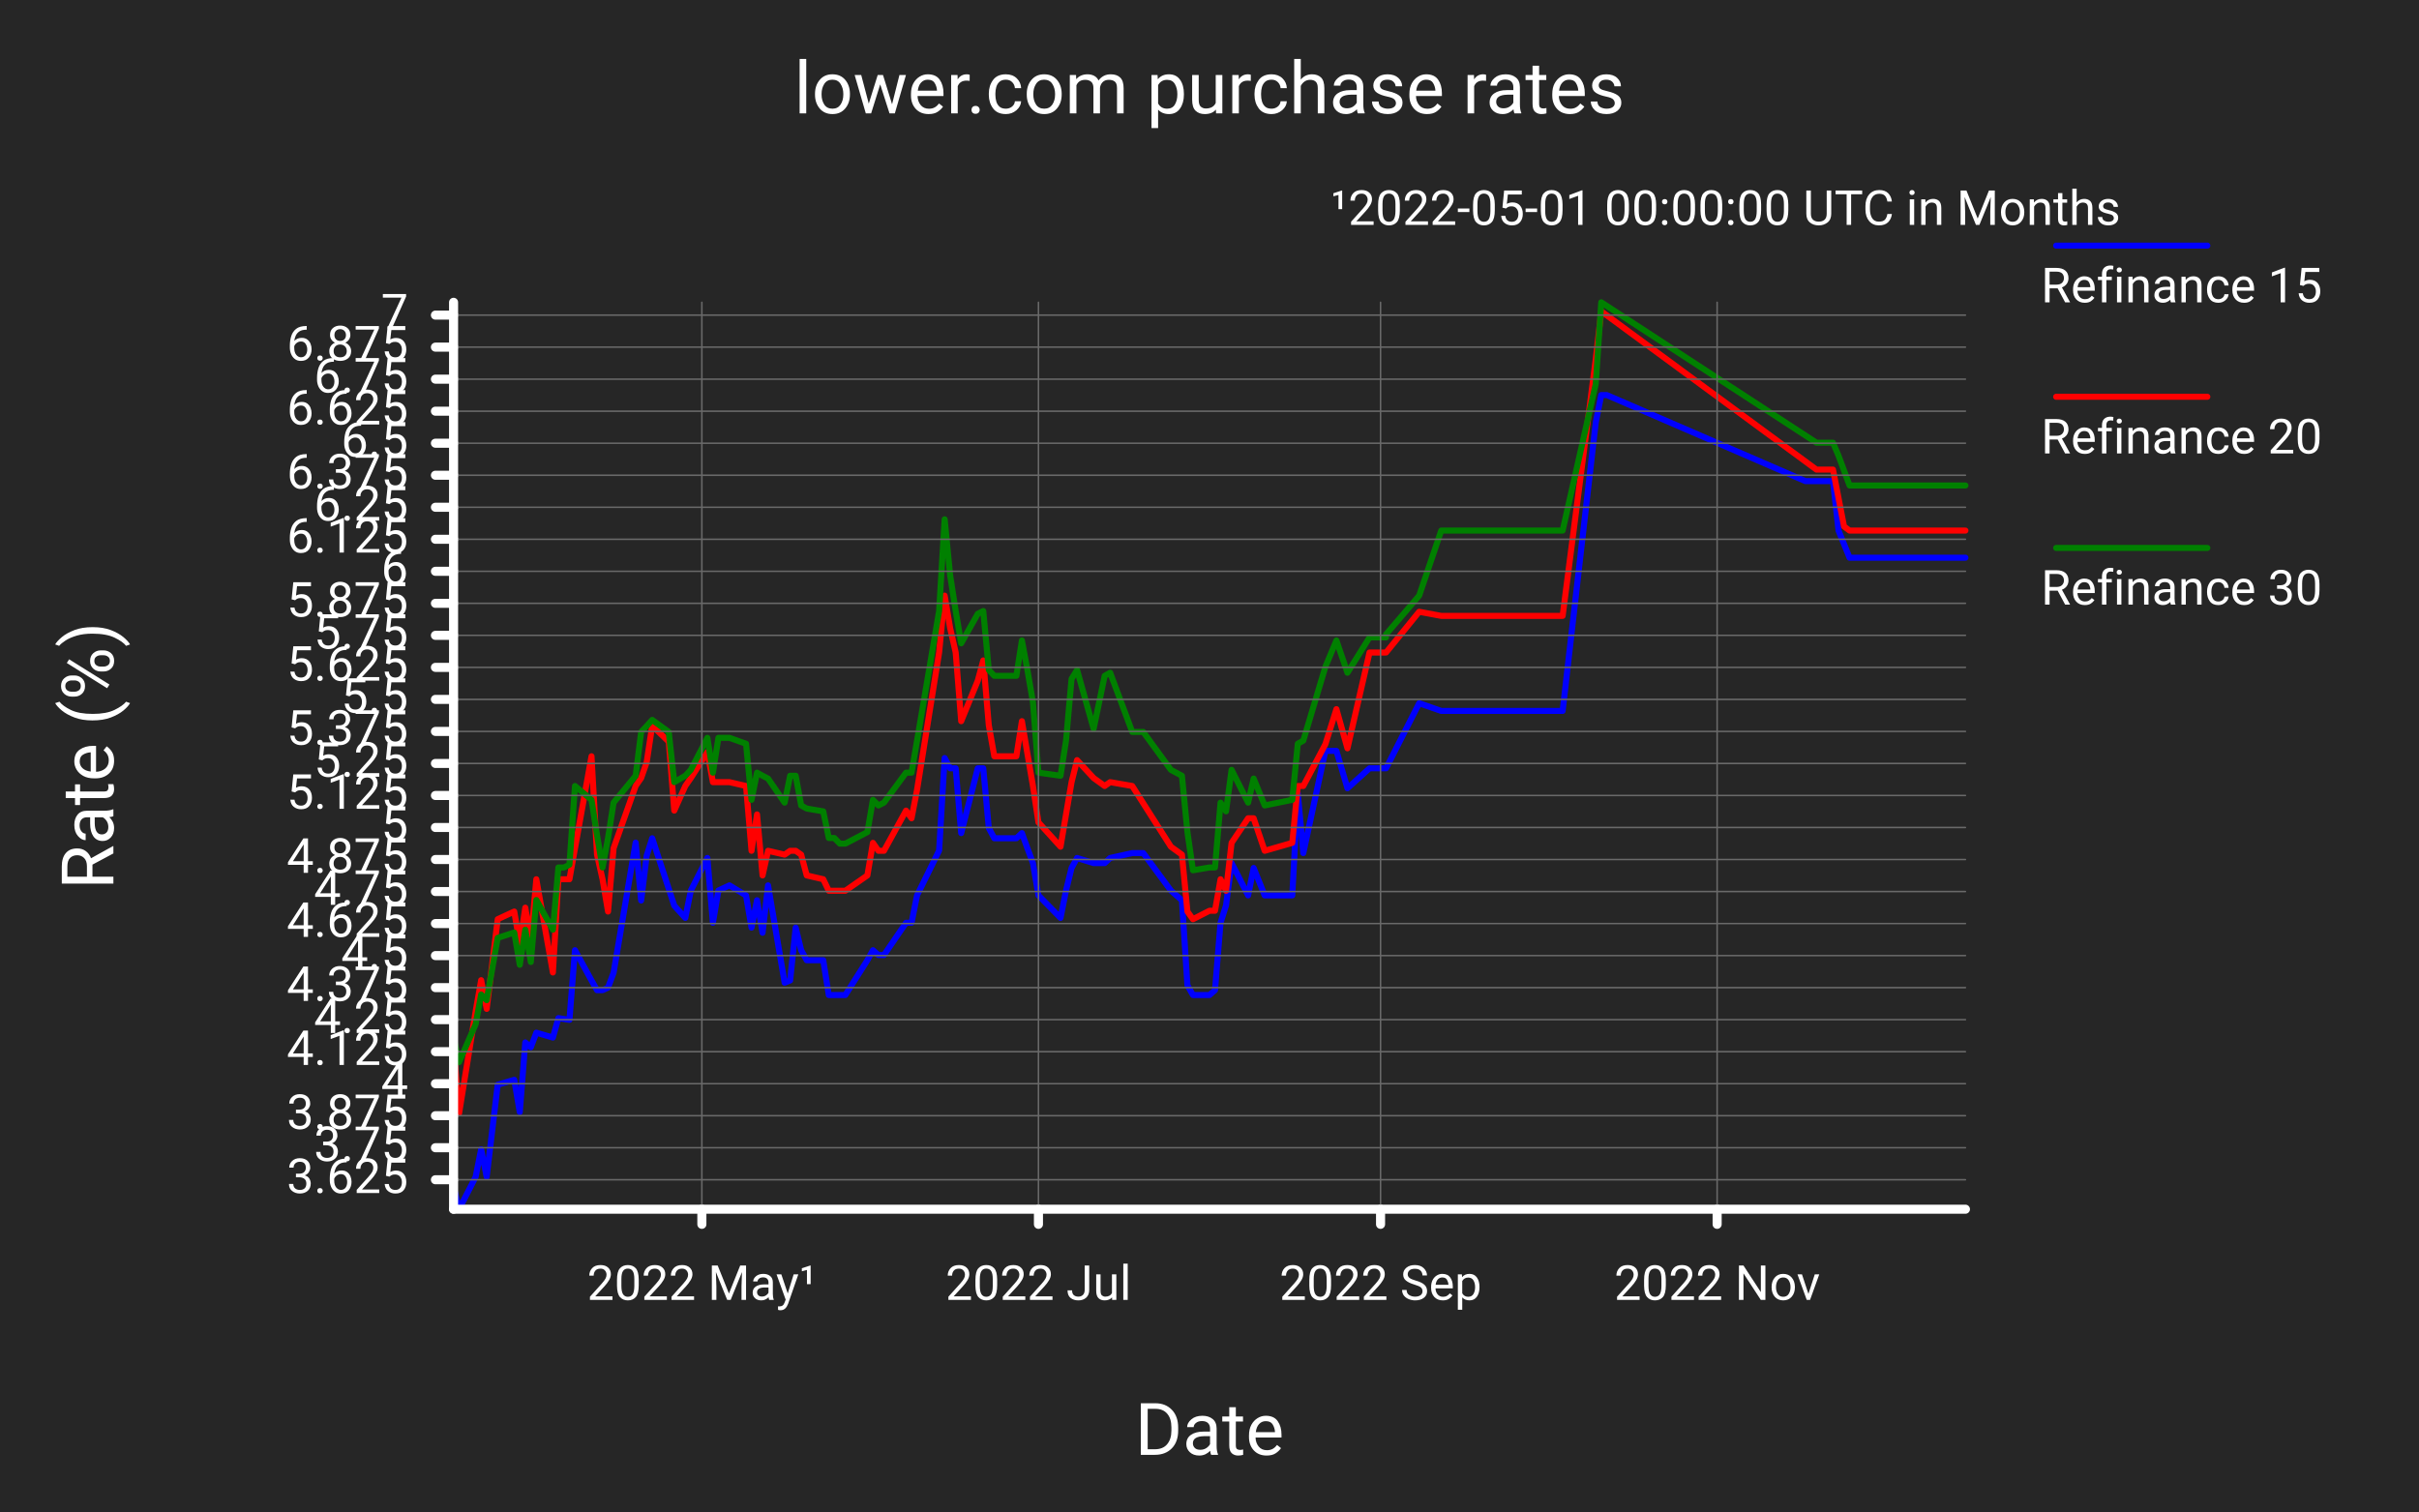
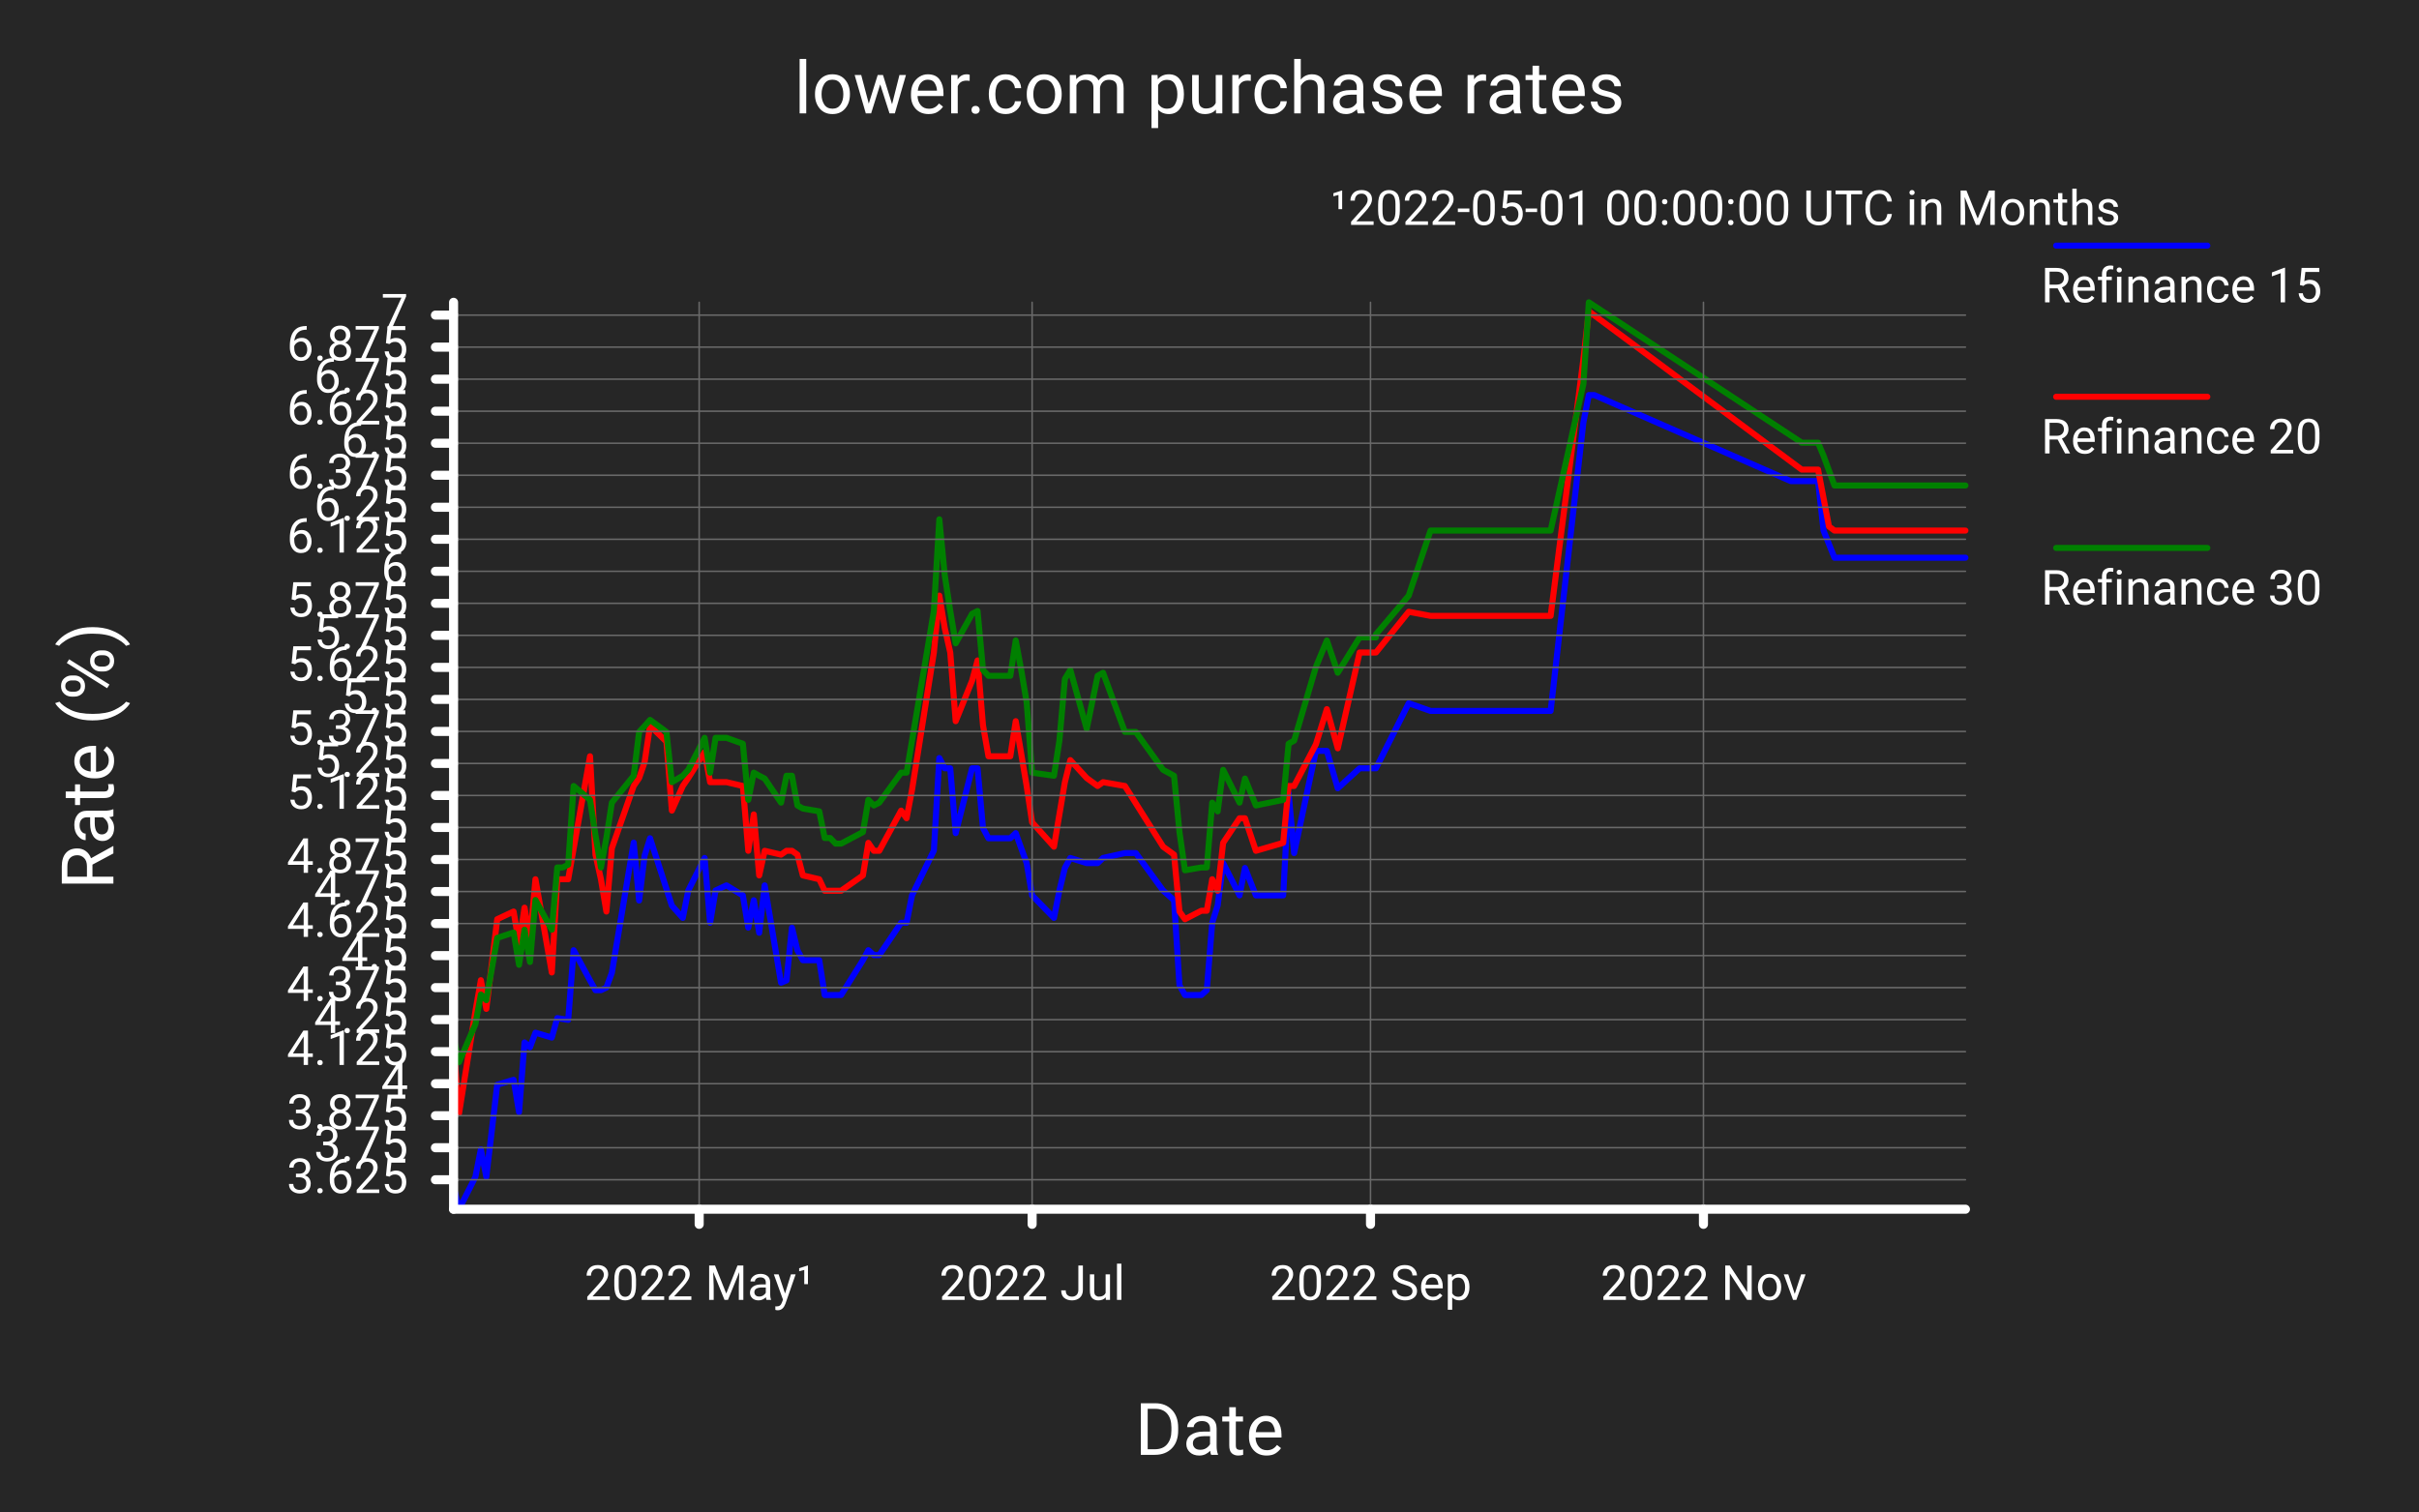
<svg xmlns="http://www.w3.org/2000/svg" class="poloto" width="800" height="500" viewBox="0 0 800 500">
  <style>.poloto{stroke-linecap:round;stroke-linejoin:round;font-family:Roboto,sans-serif;font-size:16px;}.poloto_background{fill:#262626;}.poloto_scatter{stroke-width:7}.poloto_tick_line{stroke:dimgray;stroke-width:0.5}.poloto_line{stroke-width:2}.poloto_text{fill: white;}.poloto_axis_lines{stroke: white;stroke-width:3;fill:none;stroke-dasharray:none}.poloto_title{font-size:24px;dominant-baseline:start;text-anchor:middle;}.poloto_xname{font-size:24px;dominant-baseline:start;text-anchor:middle;}.poloto_yname{font-size:24px;dominant-baseline:start;text-anchor:middle;}.poloto0stroke{stroke:blue;}.poloto1stroke{stroke:red;}.poloto2stroke{stroke:green;}.poloto3stroke{stroke:gold;}.poloto4stroke{stroke:aqua;}.poloto5stroke{stroke:lime;}.poloto6stroke{stroke:orange;}.poloto7stroke{stroke:chocolate;}.poloto0fill{fill:blue;}.poloto1fill{fill:red;}.poloto2fill{fill:green;}.poloto3fill{fill:gold;}.poloto4fill{fill:aqua;}.poloto5fill{fill:lime;}.poloto6fill{fill:orange;}.poloto7fill{fill:chocolate;}</style>
  <circle r="1e5" class="poloto_background" />
  <text class="poloto_text poloto_legend_text" x="675" y="100">Refinance 15</text>
  <line class="poloto_line poloto_legend_icon poloto0stroke poloto0legend" stroke="black" x1="680" x2="730" y1="81.25" y2="81.25" />
-   <path class="poloto_line poloto0stroke" fill="none" stroke="black" d=" M 150.00 392.46 L 151.82 400.00 L 157.30 389.32 L 159.12 380.17 L 160.95 389.32 L 160.95 389.32 L 164.60 358.81 L 170.07 357.20 L 171.90 367.88 L 173.72 344.83 L 175.55 346.44 L 177.37 341.61 L 182.85 343.22 L 184.67 336.78 L 184.67 336.78 L 188.32 337.37 L 190.15 314.32 L 195.62 324.32 L 197.45 327.54 L 199.27 327.54 L 201.09 326.69 L 202.92 321.78 L 210.22 278.73 L 212.04 297.88 L 213.87 283.05 L 215.69 277.29 L 215.69 277.29 L 222.99 299.58 L 226.64 303.64 L 228.47 294.58 L 233.94 283.81 L 235.77 305.25 L 237.59 294.58 L 237.59 294.58 L 241.24 292.88 L 246.72 296.19 L 248.54 306.86 L 248.54 306.86 L 250.36 297.80 L 252.19 308.56 L 254.01 292.88 L 259.49 325.08 L 261.31 324.32 L 263.14 306.86 L 263.14 306.86 L 264.96 314.32 L 266.79 317.63 L 272.26 317.63 L 274.09 329.15 L 275.91 329.15 L 277.74 329.15 L 279.56 329.15 L 286.86 317.63 L 288.69 314.32 L 290.51 315.93 L 292.34 315.93 L 292.34 315.93 L 299.64 305.25 L 301.46 305.25 L 303.28 296.19 L 310.58 281.36 L 312.41 250.76 L 314.23 254.15 L 316.06 254.15 L 317.88 275.59 L 323.36 254.15 L 325.18 254.15 L 327.01 273.90 L 328.83 277.29 L 336.13 277.29 L 337.96 275.59 L 339.78 280.59 L 341.61 285.51 L 343.43 296.19 L 350.73 303.64 L 352.55 294.58 L 354.38 287.12 L 356.20 283.81 L 361.68 285.51 L 365.33 285.51 L 367.15 283.81 L 374.45 282.20 L 374.45 282.20 L 374.45 282.20 L 374.45 282.20 L 374.45 282.20 L 374.45 282.20 L 378.10 282.20 L 378.10 282.20 L 378.10 282.20 L 378.10 282.20 L 378.10 282.20 L 378.10 282.20 L 387.23 294.58 L 390.88 297.80 L 392.70 325.93 L 394.53 329.15 L 400.00 329.15 L 401.82 327.54 L 403.65 305.25 L 405.47 299.49 L 407.30 285.51 L 412.77 296.19 L 412.77 296.19 L 414.60 287.12 L 418.25 296.19 L 418.25 296.19 L 427.37 296.19 L 429.20 262.46 L 431.02 282.20 L 438.32 248.39 L 441.97 248.39 L 441.97 248.39 L 445.62 260.76 L 452.92 254.15 L 452.92 254.15 L 452.92 254.15 L 452.92 254.15 L 452.92 254.15 L 452.92 254.15 L 452.92 254.15 L 452.92 254.15 L 452.92 254.15 L 458.39 254.15 L 469.34 232.63 L 476.64 235.17 L 476.64 235.17 L 482.12 235.17 L 489.42 235.17 L 491.24 235.17 L 491.24 235.17 L 491.24 235.17 L 491.24 235.17 L 491.24 235.17 L 514.96 235.17 L 516.79 235.17 L 527.74 139.75 L 529.56 130.68 L 531.39 130.68 L 597.08 159.15 L 604.38 159.15 L 606.20 159.15 L 608.03 175.51 L 611.68 184.49 L 611.68 184.49 L 618.98 184.49 L 620.80 184.49 L 622.63 184.49 L 624.45 184.49 L 629.93 184.49 L 631.75 184.49 L 635.40 184.49 L 637.23 184.49 L 642.70 184.49 L 644.53 184.49 L 644.53 184.49 L 650.00 184.49" />
+   <path class="poloto_line poloto0stroke" fill="none" stroke="black" d=" M 150.00 392.46 L 151.81 400.00 L 157.22 389.32 L 159.03 380.17 L 160.83 389.32 L 160.83 389.32 L 164.44 358.81 L 169.86 357.20 L 171.66 367.88 L 173.47 344.83 L 175.27 346.44 L 177.08 341.61 L 182.49 343.22 L 184.30 336.78 L 184.30 336.78 L 187.91 337.37 L 189.71 314.32 L 195.13 324.32 L 196.93 327.54 L 198.74 327.54 L 200.54 326.69 L 202.35 321.78 L 209.57 278.73 L 211.37 297.88 L 213.18 283.05 L 214.98 277.29 L 214.98 277.29 L 222.20 299.58 L 225.81 303.64 L 227.62 294.58 L 233.03 283.81 L 234.84 305.25 L 236.64 294.58 L 236.64 294.58 L 240.25 292.88 L 245.67 296.19 L 247.47 306.86 L 247.47 306.86 L 249.28 297.80 L 251.08 308.56 L 252.89 292.88 L 258.30 325.08 L 260.11 324.32 L 261.91 306.86 L 261.91 306.86 L 263.72 314.32 L 265.52 317.63 L 270.94 317.63 L 272.74 329.15 L 274.55 329.15 L 276.35 329.15 L 278.16 329.15 L 285.38 317.63 L 287.18 314.32 L 288.99 315.93 L 290.79 315.93 L 290.79 315.93 L 298.01 305.25 L 299.82 305.25 L 301.62 296.19 L 308.84 281.36 L 310.65 250.76 L 312.45 254.15 L 314.26 254.15 L 316.06 275.59 L 321.48 254.15 L 323.29 254.15 L 325.09 273.90 L 326.90 277.29 L 334.12 277.29 L 335.92 275.59 L 337.73 280.59 L 339.53 285.51 L 341.34 296.19 L 348.56 303.64 L 350.36 294.58 L 352.17 287.12 L 353.97 283.81 L 359.39 285.51 L 363.00 285.51 L 364.80 283.81 L 372.02 282.20 L 372.02 282.20 L 372.02 282.20 L 372.02 282.20 L 372.02 282.20 L 372.02 282.20 L 375.63 282.20 L 375.63 282.20 L 375.63 282.20 L 375.63 282.20 L 375.63 282.20 L 375.63 282.20 L 384.66 294.58 L 388.27 297.80 L 390.07 325.93 L 391.88 329.15 L 397.29 329.15 L 399.10 327.54 L 400.90 305.25 L 402.71 299.49 L 404.51 285.51 L 409.93 296.19 L 409.93 296.19 L 411.73 287.12 L 415.34 296.19 L 415.34 296.19 L 424.37 296.19 L 426.17 262.46 L 427.98 282.20 L 435.20 248.39 L 438.81 248.39 L 438.81 248.39 L 442.42 260.76 L 449.64 254.15 L 449.64 254.15 L 449.64 254.15 L 449.64 254.15 L 449.64 254.15 L 449.64 254.15 L 449.64 254.15 L 449.64 254.15 L 449.64 254.15 L 455.05 254.15 L 465.88 232.63 L 473.10 235.17 L 473.10 235.17 L 478.52 235.17 L 485.74 235.17 L 487.55 235.17 L 487.55 235.17 L 487.55 235.17 L 487.55 235.17 L 487.55 235.17 L 511.01 235.17 L 512.82 235.17 L 523.65 139.75 L 525.45 130.68 L 527.26 130.68 L 592.24 159.15 L 599.46 159.15 L 601.26 159.15 L 603.07 175.51 L 606.68 184.49 L 606.68 184.49 L 613.90 184.49 L 615.70 184.49 L 617.51 184.49 L 619.31 184.49 L 624.73 184.49 L 626.53 184.49 L 630.14 184.49 L 631.95 184.49 L 637.36 184.49 L 639.17 184.49 L 639.17 184.49 L 644.58 184.49 L 650.00 184.49" />
  <text class="poloto_text poloto_legend_text" x="675" y="150">Refinance 20</text>
  <line class="poloto_line poloto_legend_icon poloto1stroke poloto1legend" stroke="black" x1="680" x2="730" y1="131.25" y2="131.25" />
-   <path class="poloto_line poloto1stroke" fill="none" stroke="black" d=" M 150.00 345.68 L 151.82 368.31 L 157.30 334.58 L 159.12 324.24 L 160.95 333.73 L 160.95 333.73 L 164.60 304.07 L 170.07 301.53 L 171.90 312.29 L 173.72 300.25 L 175.55 311.02 L 177.37 290.85 L 182.85 321.69 L 184.67 290.85 L 184.67 290.85 L 188.32 290.85 L 188.32 290.85 L 195.62 250.17 L 197.45 282.71 L 199.27 290.85 L 201.09 301.53 L 202.92 280.59 L 210.22 260.00 L 212.04 257.37 L 213.87 252.12 L 215.69 240.08 L 221.17 245.34 L 222.99 268.14 L 226.64 260.00 L 228.47 257.37 L 233.94 248.81 L 235.77 258.73 L 237.59 258.73 L 237.59 258.73 L 241.24 258.73 L 246.72 260.00 L 248.54 281.44 L 248.54 281.44 L 250.36 269.41 L 252.19 289.58 L 254.01 281.44 L 259.49 282.71 L 261.31 281.44 L 263.14 281.44 L 263.14 281.44 L 264.96 282.71 L 266.79 289.58 L 272.26 290.85 L 274.09 294.66 L 275.91 294.66 L 277.74 294.66 L 279.56 294.66 L 286.86 289.58 L 288.69 278.81 L 290.51 281.44 L 292.34 281.44 L 292.34 281.44 L 299.64 268.14 L 301.46 270.68 L 303.28 261.27 L 310.58 215.85 L 312.41 197.03 L 314.23 207.80 L 316.06 215.85 L 317.88 238.56 L 323.36 225.17 L 325.18 218.47 L 327.01 239.92 L 328.83 250.17 L 336.13 250.17 L 337.96 238.56 L 339.78 249.32 L 341.61 260.00 L 343.43 272.03 L 350.73 280.08 L 352.55 269.41 L 354.38 258.73 L 356.20 251.44 L 361.68 257.37 L 365.33 260.00 L 367.15 258.73 L 374.45 260.00 L 374.45 260.00 L 374.45 260.00 L 374.45 260.00 L 374.45 260.00 L 374.45 260.00 L 374.45 260.00 L 374.45 260.00 L 374.45 260.00 L 374.45 260.00 L 374.45 260.00 L 374.45 260.00 L 387.23 280.08 L 390.88 282.71 L 392.70 301.53 L 394.53 304.07 L 400.00 301.27 L 401.82 301.27 L 403.65 290.85 L 405.47 294.66 L 407.30 278.81 L 412.77 270.68 L 412.77 270.68 L 414.60 270.68 L 418.25 281.44 L 418.25 281.44 L 427.37 278.81 L 429.20 260.00 L 431.02 260.00 L 438.32 246.19 L 441.97 234.58 L 441.97 234.58 L 445.62 247.54 L 452.92 215.85 L 452.92 215.85 L 452.92 215.85 L 452.92 215.85 L 452.92 215.85 L 452.92 215.85 L 452.92 215.85 L 452.92 215.85 L 452.92 215.85 L 458.39 215.85 L 469.34 202.37 L 476.64 203.73 L 480.29 203.73 L 482.12 203.73 L 482.12 203.73 L 491.24 203.73 L 493.07 203.73 L 493.07 203.73 L 493.07 203.73 L 493.07 203.73 L 514.96 203.73 L 516.79 203.73 L 527.74 118.81 L 529.56 102.97 L 529.56 102.97 L 600.73 155.34 L 604.38 155.34 L 606.20 155.34 L 609.85 174.15 L 611.68 175.51 L 611.68 175.51 L 618.98 175.51 L 620.80 175.51 L 622.63 175.51 L 624.45 175.51 L 629.93 175.51 L 631.75 175.51 L 635.40 175.51 L 637.23 175.51 L 642.70 175.51 L 644.53 175.51 L 644.53 175.51 L 650.00 175.51" />
+   <path class="poloto_line poloto1stroke" fill="none" stroke="black" d=" M 150.00 345.68 L 151.81 368.31 L 157.22 334.58 L 159.03 324.24 L 160.83 333.73 L 160.83 333.73 L 164.44 304.07 L 169.86 301.53 L 171.66 312.29 L 173.47 300.25 L 175.27 311.02 L 177.08 290.85 L 182.49 321.69 L 184.30 290.85 L 184.30 290.85 L 187.91 290.85 L 187.91 290.85 L 195.13 250.17 L 196.93 282.71 L 198.74 290.85 L 200.54 301.53 L 202.35 280.59 L 209.57 260.00 L 211.37 257.37 L 213.18 252.12 L 214.98 240.08 L 220.40 245.34 L 222.20 268.14 L 225.81 260.00 L 227.62 257.37 L 233.03 248.81 L 234.84 258.73 L 236.64 258.73 L 236.64 258.73 L 240.25 258.73 L 245.67 260.00 L 247.47 281.44 L 247.47 281.44 L 249.28 269.41 L 251.08 289.58 L 252.89 281.44 L 258.30 282.71 L 260.11 281.44 L 261.91 281.44 L 261.91 281.44 L 263.72 282.71 L 265.52 289.58 L 270.94 290.85 L 272.74 294.66 L 274.55 294.66 L 276.35 294.66 L 278.16 294.66 L 285.38 289.58 L 287.18 278.81 L 288.99 281.44 L 290.79 281.44 L 290.79 281.44 L 298.01 268.14 L 299.82 270.68 L 301.62 261.27 L 308.84 215.85 L 310.65 197.03 L 312.45 207.80 L 314.26 215.85 L 316.06 238.56 L 321.48 225.17 L 323.29 218.47 L 325.09 239.92 L 326.90 250.17 L 334.12 250.17 L 335.92 238.56 L 337.73 249.32 L 339.53 260.00 L 341.34 272.03 L 348.56 280.08 L 350.36 269.41 L 352.17 258.73 L 353.97 251.44 L 359.39 257.37 L 363.00 260.00 L 364.80 258.73 L 372.02 260.00 L 372.02 260.00 L 372.02 260.00 L 372.02 260.00 L 372.02 260.00 L 372.02 260.00 L 372.02 260.00 L 372.02 260.00 L 372.02 260.00 L 372.02 260.00 L 372.02 260.00 L 372.02 260.00 L 384.66 280.08 L 388.27 282.71 L 390.07 301.53 L 391.88 304.07 L 397.29 301.27 L 399.10 301.27 L 400.90 290.85 L 402.71 294.66 L 404.51 278.81 L 409.93 270.68 L 409.93 270.68 L 411.73 270.68 L 415.34 281.44 L 415.34 281.44 L 424.37 278.81 L 426.17 260.00 L 427.98 260.00 L 435.20 246.19 L 438.81 234.58 L 438.81 234.58 L 442.42 247.54 L 449.64 215.85 L 449.64 215.85 L 449.64 215.85 L 449.64 215.85 L 449.64 215.85 L 449.64 215.85 L 449.64 215.85 L 449.64 215.85 L 449.64 215.85 L 455.05 215.85 L 465.88 202.37 L 473.10 203.73 L 476.71 203.73 L 478.52 203.73 L 478.52 203.73 L 487.55 203.73 L 489.35 203.73 L 489.35 203.73 L 489.35 203.73 L 489.35 203.73 L 511.01 203.73 L 512.82 203.73 L 523.65 118.81 L 525.45 102.97 L 525.45 102.97 L 595.85 155.34 L 599.46 155.34 L 601.26 155.34 L 604.87 174.15 L 606.68 175.51 L 606.68 175.51 L 613.90 175.51 L 615.70 175.51 L 617.51 175.51 L 619.31 175.51 L 624.73 175.51 L 626.53 175.51 L 630.14 175.51 L 631.95 175.51 L 637.36 175.51 L 639.17 175.51 L 639.17 175.51 L 644.58 175.51 L 650.00 175.51" />
  <text class="poloto_text poloto_legend_text" x="675" y="200">Refinance 30</text>
  <line class="poloto_line poloto_legend_icon poloto2stroke poloto2legend" stroke="black" x1="680" x2="730" y1="181.25" y2="181.25" />
-   <path class="poloto_line poloto2stroke" fill="none" stroke="black" d=" M 150.00 343.31 L 151.82 351.36 L 157.30 338.81 L 159.12 328.98 L 160.95 330.85 L 160.95 330.85 L 164.60 310.25 L 170.07 308.47 L 171.90 319.15 L 173.72 307.54 L 175.55 318.22 L 177.37 297.71 L 182.85 307.54 L 184.67 286.95 L 186.50 286.95 L 188.32 286.02 L 190.15 260.00 L 195.62 264.58 L 197.45 276.27 L 199.27 286.95 L 201.09 277.20 L 202.92 265.51 L 210.22 256.61 L 212.04 242.12 L 213.87 240.17 L 215.69 238.14 L 221.17 242.12 L 222.99 258.73 L 226.64 256.61 L 228.47 254.66 L 233.94 244.07 L 235.77 255.59 L 237.59 244.07 L 237.59 244.07 L 241.24 244.07 L 246.72 246.02 L 248.54 264.58 L 248.54 264.58 L 250.36 255.59 L 252.19 256.61 L 254.01 257.54 L 259.49 265.51 L 261.31 256.61 L 263.14 256.61 L 263.14 256.61 L 264.96 266.44 L 266.79 267.46 L 272.26 268.39 L 274.09 277.20 L 275.91 277.20 L 277.74 279.07 L 279.56 279.07 L 286.86 275.25 L 288.69 264.58 L 290.51 266.44 L 292.34 265.51 L 292.34 265.51 L 299.64 255.59 L 301.46 255.59 L 303.28 245.00 L 310.58 202.12 L 312.41 171.78 L 314.23 190.34 L 316.06 202.12 L 317.88 212.80 L 323.36 203.05 L 325.18 202.12 L 327.01 221.61 L 328.83 223.56 L 336.13 223.56 L 337.96 211.86 L 339.78 221.61 L 341.61 232.29 L 343.43 255.59 L 350.73 256.61 L 352.55 245.00 L 354.38 224.58 L 356.20 221.61 L 361.68 241.10 L 365.33 223.56 L 367.15 222.54 L 374.45 242.12 L 374.45 242.12 L 374.45 242.12 L 374.45 242.12 L 374.45 242.12 L 374.45 242.12 L 378.10 242.12 L 378.10 242.12 L 378.10 242.12 L 378.10 242.12 L 378.10 242.12 L 378.10 242.12 L 387.23 254.66 L 390.88 256.61 L 392.70 275.25 L 394.53 287.88 L 400.00 286.95 L 401.82 286.95 L 403.65 265.51 L 405.47 268.39 L 407.30 254.66 L 412.77 265.51 L 412.77 265.51 L 414.60 257.54 L 418.25 266.44 L 418.25 266.44 L 427.37 264.58 L 429.20 246.02 L 431.02 245.00 L 438.32 220.59 L 441.97 211.86 L 441.97 211.86 L 445.62 222.54 L 452.92 210.85 L 452.92 210.85 L 452.92 210.85 L 452.92 210.85 L 452.92 210.85 L 452.92 210.85 L 452.92 210.85 L 452.92 210.85 L 458.39 210.85 L 458.39 209.83 L 469.34 197.03 L 476.64 175.51 L 476.64 175.51 L 482.12 175.51 L 482.12 175.51 L 491.24 175.51 L 493.07 175.51 L 493.07 175.51 L 493.07 175.51 L 493.07 175.51 L 514.96 175.51 L 516.79 175.51 L 527.74 127.03 L 529.56 100.00 L 529.56 100.00 L 600.73 146.44 L 604.38 146.44 L 606.20 146.44 L 608.03 150.76 L 611.68 160.59 L 611.68 160.59 L 618.98 160.59 L 620.80 160.59 L 622.63 160.59 L 624.45 160.59 L 629.93 160.59 L 631.75 160.59 L 635.40 160.59 L 637.23 160.59 L 642.70 160.59 L 644.53 160.59 L 644.53 160.59 L 650.00 160.59" />
+   <path class="poloto_line poloto2stroke" fill="none" stroke="black" d=" M 150.00 343.31 L 151.81 351.36 L 157.22 338.81 L 159.03 328.98 L 160.83 330.85 L 160.83 330.85 L 164.44 310.25 L 169.86 308.47 L 171.66 319.15 L 173.47 307.54 L 175.27 318.22 L 177.08 297.71 L 182.49 307.54 L 184.30 286.95 L 186.10 286.95 L 187.91 286.02 L 189.71 260.00 L 195.13 264.58 L 196.93 276.27 L 198.74 286.95 L 200.54 277.20 L 202.35 265.51 L 209.57 256.61 L 211.37 242.12 L 213.18 240.17 L 214.98 238.14 L 220.40 242.12 L 222.20 258.73 L 225.81 256.61 L 227.62 254.66 L 233.03 244.07 L 234.84 255.59 L 236.64 244.07 L 236.64 244.07 L 240.25 244.07 L 245.67 246.02 L 247.47 264.58 L 247.47 264.58 L 249.28 255.59 L 251.08 256.61 L 252.89 257.54 L 258.30 265.51 L 260.11 256.61 L 261.91 256.61 L 261.91 256.61 L 263.72 266.44 L 265.52 267.46 L 270.94 268.39 L 272.74 277.20 L 274.55 277.20 L 276.35 279.07 L 278.16 279.07 L 285.38 275.25 L 287.18 264.58 L 288.99 266.44 L 290.79 265.51 L 290.79 265.51 L 298.01 255.59 L 299.82 255.59 L 301.62 245.00 L 308.84 202.12 L 310.65 171.78 L 312.45 190.34 L 314.26 202.12 L 316.06 212.80 L 321.48 203.05 L 323.29 202.12 L 325.09 221.61 L 326.90 223.56 L 334.12 223.56 L 335.92 211.86 L 337.73 221.61 L 339.53 232.29 L 341.34 255.59 L 348.56 256.61 L 350.36 245.00 L 352.17 224.58 L 353.97 221.61 L 359.39 241.10 L 363.00 223.56 L 364.80 222.54 L 372.02 242.12 L 372.02 242.12 L 372.02 242.12 L 372.02 242.12 L 372.02 242.12 L 372.02 242.12 L 375.63 242.12 L 375.63 242.12 L 375.63 242.12 L 375.63 242.12 L 375.63 242.12 L 375.63 242.12 L 384.66 254.66 L 388.27 256.61 L 390.07 275.25 L 391.88 287.88 L 397.29 286.95 L 399.10 286.95 L 400.90 265.51 L 402.71 268.39 L 404.51 254.66 L 409.93 265.51 L 409.93 265.51 L 411.73 257.54 L 415.34 266.44 L 415.34 266.44 L 424.37 264.58 L 426.17 246.02 L 427.98 245.00 L 435.20 220.59 L 438.81 211.86 L 438.81 211.86 L 442.42 222.54 L 449.64 210.85 L 449.64 210.85 L 449.64 210.85 L 449.64 210.85 L 449.64 210.85 L 449.64 210.85 L 449.64 210.85 L 449.64 210.85 L 455.05 210.85 L 455.05 209.83 L 465.88 197.03 L 473.10 175.51 L 473.10 175.51 L 478.52 175.51 L 478.52 175.51 L 487.55 175.51 L 489.35 175.51 L 489.35 175.51 L 489.35 175.51 L 489.35 175.51 L 511.01 175.51 L 512.82 175.51 L 523.65 127.03 L 525.45 100.00 L 525.45 100.00 L 595.85 146.44 L 599.46 146.44 L 601.26 146.44 L 603.07 150.76 L 606.68 160.59 L 606.68 160.59 L 613.90 160.59 L 615.70 160.59 L 617.51 160.59 L 619.31 160.59 L 624.73 160.59 L 626.53 160.59 L 630.14 160.59 L 631.95 160.59 L 637.36 160.59 L 639.17 160.59 L 639.17 160.59 L 644.58 160.59 L 650.00 160.59" />
  <text class="poloto_labels poloto_text poloto_title" x="400" y="37.5">lower.com purchase rates</text>
  <text class="poloto_labels poloto_text poloto_xname" x="400" y="481.25">Date</text>
  <text class="poloto_labels poloto_text poloto_yname" transform="rotate(-90,37.5,250)" x="37.5" y="250">Rate (%)</text>
  <text class="poloto_tick_labels poloto_text" dominant-baseline="middle" text-anchor="start" x="150" y="70" />
  <line class="poloto_axis_lines" stroke="black" x1="150" x2="144" y1="390.254" y2="390.254" />
  <line class="poloto_tick_line" stroke="black" x1="150" x2="650" y1="390.254" y2="390.254" />
  <text class="poloto_tick_labels poloto_text" dominant-baseline="middle" text-anchor="end" x="135" y="390.254">3.625</text>
  <line class="poloto_axis_lines" stroke="black" x1="150" x2="144" y1="379.661" y2="379.661" />
  <line class="poloto_tick_line" stroke="black" x1="150" x2="650" y1="379.661" y2="379.661" />
  <text class="poloto_tick_labels poloto_text" dominant-baseline="middle" text-anchor="end" x="135" y="379.661">3.75</text>
  <line class="poloto_axis_lines" stroke="black" x1="150" x2="144" y1="369.068" y2="369.068" />
  <line class="poloto_tick_line" stroke="black" x1="150" x2="650" y1="369.068" y2="369.068" />
  <text class="poloto_tick_labels poloto_text" dominant-baseline="middle" text-anchor="end" x="135" y="369.068">3.875</text>
  <line class="poloto_axis_lines" stroke="black" x1="150" x2="144" y1="358.475" y2="358.475" />
  <line class="poloto_tick_line" stroke="black" x1="150" x2="650" y1="358.475" y2="358.475" />
  <text class="poloto_tick_labels poloto_text" dominant-baseline="middle" text-anchor="end" x="135" y="358.475">4</text>
  <line class="poloto_axis_lines" stroke="black" x1="150" x2="144" y1="347.881" y2="347.881" />
  <line class="poloto_tick_line" stroke="black" x1="150" x2="650" y1="347.881" y2="347.881" />
  <text class="poloto_tick_labels poloto_text" dominant-baseline="middle" text-anchor="end" x="135" y="347.881">4.125</text>
  <line class="poloto_axis_lines" stroke="black" x1="150" x2="144" y1="337.288" y2="337.288" />
  <line class="poloto_tick_line" stroke="black" x1="150" x2="650" y1="337.288" y2="337.288" />
  <text class="poloto_tick_labels poloto_text" dominant-baseline="middle" text-anchor="end" x="135" y="337.288">4.25</text>
  <line class="poloto_axis_lines" stroke="black" x1="150" x2="144" y1="326.695" y2="326.695" />
  <line class="poloto_tick_line" stroke="black" x1="150" x2="650" y1="326.695" y2="326.695" />
  <text class="poloto_tick_labels poloto_text" dominant-baseline="middle" text-anchor="end" x="135" y="326.695">4.375</text>
  <line class="poloto_axis_lines" stroke="black" x1="150" x2="144" y1="316.102" y2="316.102" />
  <line class="poloto_tick_line" stroke="black" x1="150" x2="650" y1="316.102" y2="316.102" />
  <text class="poloto_tick_labels poloto_text" dominant-baseline="middle" text-anchor="end" x="135" y="316.102">4.5</text>
  <line class="poloto_axis_lines" stroke="black" x1="150" x2="144" y1="305.508" y2="305.508" />
  <line class="poloto_tick_line" stroke="black" x1="150" x2="650" y1="305.508" y2="305.508" />
  <text class="poloto_tick_labels poloto_text" dominant-baseline="middle" text-anchor="end" x="135" y="305.508">4.625</text>
  <line class="poloto_axis_lines" stroke="black" x1="150" x2="144" y1="294.915" y2="294.915" />
  <line class="poloto_tick_line" stroke="black" x1="150" x2="650" y1="294.915" y2="294.915" />
  <text class="poloto_tick_labels poloto_text" dominant-baseline="middle" text-anchor="end" x="135" y="294.915">4.75</text>
  <line class="poloto_axis_lines" stroke="black" x1="150" x2="144" y1="284.322" y2="284.322" />
  <line class="poloto_tick_line" stroke="black" x1="150" x2="650" y1="284.322" y2="284.322" />
  <text class="poloto_tick_labels poloto_text" dominant-baseline="middle" text-anchor="end" x="135" y="284.322">4.875</text>
  <line class="poloto_axis_lines" stroke="black" x1="150" x2="144" y1="273.729" y2="273.729" />
  <line class="poloto_tick_line" stroke="black" x1="150" x2="650" y1="273.729" y2="273.729" />
  <text class="poloto_tick_labels poloto_text" dominant-baseline="middle" text-anchor="end" x="135" y="273.729">5</text>
  <line class="poloto_axis_lines" stroke="black" x1="150" x2="144" y1="263.136" y2="263.136" />
  <line class="poloto_tick_line" stroke="black" x1="150" x2="650" y1="263.136" y2="263.136" />
  <text class="poloto_tick_labels poloto_text" dominant-baseline="middle" text-anchor="end" x="135" y="263.136">5.125</text>
  <line class="poloto_axis_lines" stroke="black" x1="150" x2="144" y1="252.542" y2="252.542" />
  <line class="poloto_tick_line" stroke="black" x1="150" x2="650" y1="252.542" y2="252.542" />
  <text class="poloto_tick_labels poloto_text" dominant-baseline="middle" text-anchor="end" x="135" y="252.542">5.25</text>
  <line class="poloto_axis_lines" stroke="black" x1="150" x2="144" y1="241.949" y2="241.949" />
  <line class="poloto_tick_line" stroke="black" x1="150" x2="650" y1="241.949" y2="241.949" />
  <text class="poloto_tick_labels poloto_text" dominant-baseline="middle" text-anchor="end" x="135" y="241.949">5.375</text>
  <line class="poloto_axis_lines" stroke="black" x1="150" x2="144" y1="231.356" y2="231.356" />
  <line class="poloto_tick_line" stroke="black" x1="150" x2="650" y1="231.356" y2="231.356" />
  <text class="poloto_tick_labels poloto_text" dominant-baseline="middle" text-anchor="end" x="135" y="231.356">5.5</text>
  <line class="poloto_axis_lines" stroke="black" x1="150" x2="144" y1="220.763" y2="220.763" />
  <line class="poloto_tick_line" stroke="black" x1="150" x2="650" y1="220.763" y2="220.763" />
  <text class="poloto_tick_labels poloto_text" dominant-baseline="middle" text-anchor="end" x="135" y="220.763">5.625</text>
  <line class="poloto_axis_lines" stroke="black" x1="150" x2="144" y1="210.169" y2="210.169" />
  <line class="poloto_tick_line" stroke="black" x1="150" x2="650" y1="210.169" y2="210.169" />
  <text class="poloto_tick_labels poloto_text" dominant-baseline="middle" text-anchor="end" x="135" y="210.169">5.75</text>
  <line class="poloto_axis_lines" stroke="black" x1="150" x2="144" y1="199.576" y2="199.576" />
  <line class="poloto_tick_line" stroke="black" x1="150" x2="650" y1="199.576" y2="199.576" />
  <text class="poloto_tick_labels poloto_text" dominant-baseline="middle" text-anchor="end" x="135" y="199.576">5.875</text>
  <line class="poloto_axis_lines" stroke="black" x1="150" x2="144" y1="188.983" y2="188.983" />
  <line class="poloto_tick_line" stroke="black" x1="150" x2="650" y1="188.983" y2="188.983" />
  <text class="poloto_tick_labels poloto_text" dominant-baseline="middle" text-anchor="end" x="135" y="188.983">6</text>
  <line class="poloto_axis_lines" stroke="black" x1="150" x2="144" y1="178.39" y2="178.39" />
  <line class="poloto_tick_line" stroke="black" x1="150" x2="650" y1="178.39" y2="178.39" />
  <text class="poloto_tick_labels poloto_text" dominant-baseline="middle" text-anchor="end" x="135" y="178.39">6.125</text>
  <line class="poloto_axis_lines" stroke="black" x1="150" x2="144" y1="167.797" y2="167.797" />
  <line class="poloto_tick_line" stroke="black" x1="150" x2="650" y1="167.797" y2="167.797" />
  <text class="poloto_tick_labels poloto_text" dominant-baseline="middle" text-anchor="end" x="135" y="167.797">6.25</text>
  <line class="poloto_axis_lines" stroke="black" x1="150" x2="144" y1="157.203" y2="157.203" />
  <line class="poloto_tick_line" stroke="black" x1="150" x2="650" y1="157.203" y2="157.203" />
  <text class="poloto_tick_labels poloto_text" dominant-baseline="middle" text-anchor="end" x="135" y="157.203">6.375</text>
  <line class="poloto_axis_lines" stroke="black" x1="150" x2="144" y1="146.61" y2="146.61" />
  <line class="poloto_tick_line" stroke="black" x1="150" x2="650" y1="146.61" y2="146.61" />
  <text class="poloto_tick_labels poloto_text" dominant-baseline="middle" text-anchor="end" x="135" y="146.61">6.5</text>
  <line class="poloto_axis_lines" stroke="black" x1="150" x2="144" y1="136.017" y2="136.017" />
  <line class="poloto_tick_line" stroke="black" x1="150" x2="650" y1="136.017" y2="136.017" />
  <text class="poloto_tick_labels poloto_text" dominant-baseline="middle" text-anchor="end" x="135" y="136.017">6.625</text>
  <line class="poloto_axis_lines" stroke="black" x1="150" x2="144" y1="125.424" y2="125.424" />
  <line class="poloto_tick_line" stroke="black" x1="150" x2="650" y1="125.424" y2="125.424" />
  <text class="poloto_tick_labels poloto_text" dominant-baseline="middle" text-anchor="end" x="135" y="125.424">6.75</text>
  <line class="poloto_axis_lines" stroke="black" x1="150" x2="144" y1="114.831" y2="114.831" />
  <line class="poloto_tick_line" stroke="black" x1="150" x2="650" y1="114.831" y2="114.831" />
  <text class="poloto_tick_labels poloto_text" dominant-baseline="middle" text-anchor="end" x="135" y="114.831">6.875</text>
  <line class="poloto_axis_lines" stroke="black" x1="150" x2="144" y1="104.237" y2="104.237" />
  <line class="poloto_tick_line" stroke="black" x1="150" x2="650" y1="104.237" y2="104.237" />
  <text class="poloto_tick_labels poloto_text" dominant-baseline="middle" text-anchor="end" x="135" y="104.237">7</text>
  <text class="poloto_tick_labels poloto_text" dominant-baseline="middle" text-anchor="start" x="440" y="70">¹2022-05-01 00:00:00 UTC in Months</text>
-   <line class="poloto_axis_lines" stroke="black" x1="232.117" x2="232.117" y1="400" y2="405" />
-   <line class="poloto_tick_line" stroke="black" x1="232.117" x2="232.117" y1="400" y2="100" />
-   <text class="poloto_tick_labels poloto_text" dominant-baseline="start" text-anchor="middle" x="232.117" y="430">2022 May¹</text>
-   <line class="poloto_axis_lines" stroke="black" x1="343.431" x2="343.431" y1="400" y2="405" />
-   <line class="poloto_tick_line" stroke="black" x1="343.431" x2="343.431" y1="400" y2="100" />
-   <text class="poloto_tick_labels poloto_text" dominant-baseline="start" text-anchor="middle" x="343.431" y="430">2022 Jul</text>
-   <line class="poloto_axis_lines" stroke="black" x1="456.569" x2="456.569" y1="400" y2="405" />
-   <line class="poloto_tick_line" stroke="black" x1="456.569" x2="456.569" y1="400" y2="100" />
-   <text class="poloto_tick_labels poloto_text" dominant-baseline="start" text-anchor="middle" x="456.569" y="430">2022 Sep</text>
-   <line class="poloto_axis_lines" stroke="black" x1="567.883" x2="567.883" y1="400" y2="405" />
-   <line class="poloto_tick_line" stroke="black" x1="567.883" x2="567.883" y1="400" y2="100" />
-   <text class="poloto_tick_labels poloto_text" dominant-baseline="start" text-anchor="middle" x="567.883" y="430">2022 Nov</text>
+   <line class="poloto_axis_lines" stroke="black" x1="231.227" x2="231.227" y1="400" y2="405" />
+   <line class="poloto_tick_line" stroke="black" x1="231.227" x2="231.227" y1="400" y2="100" />
+   <text class="poloto_tick_labels poloto_text" dominant-baseline="start" text-anchor="middle" x="231.227" y="430">2022 May¹</text>
+   <line class="poloto_axis_lines" stroke="black" x1="341.336" x2="341.336" y1="400" y2="405" />
+   <line class="poloto_tick_line" stroke="black" x1="341.336" x2="341.336" y1="400" y2="100" />
+   <text class="poloto_tick_labels poloto_text" dominant-baseline="start" text-anchor="middle" x="341.336" y="430">2022 Jul</text>
+   <line class="poloto_axis_lines" stroke="black" x1="453.249" x2="453.249" y1="400" y2="405" />
+   <line class="poloto_tick_line" stroke="black" x1="453.249" x2="453.249" y1="400" y2="100" />
+   <text class="poloto_tick_labels poloto_text" dominant-baseline="start" text-anchor="middle" x="453.249" y="430">2022 Sep</text>
+   <line class="poloto_axis_lines" stroke="black" x1="563.357" x2="563.357" y1="400" y2="405" />
+   <line class="poloto_tick_line" stroke="black" x1="563.357" x2="563.357" y1="400" y2="100" />
+   <text class="poloto_tick_labels poloto_text" dominant-baseline="start" text-anchor="middle" x="563.357" y="430">2022 Nov</text>
  <path stroke="black" fill="none" class="poloto_axis_lines" d=" M 150 400 L 650 400" />
  <path stroke="black" fill="none" class="poloto_axis_lines" d=" M 150 400 L 150 100" />
</svg>
